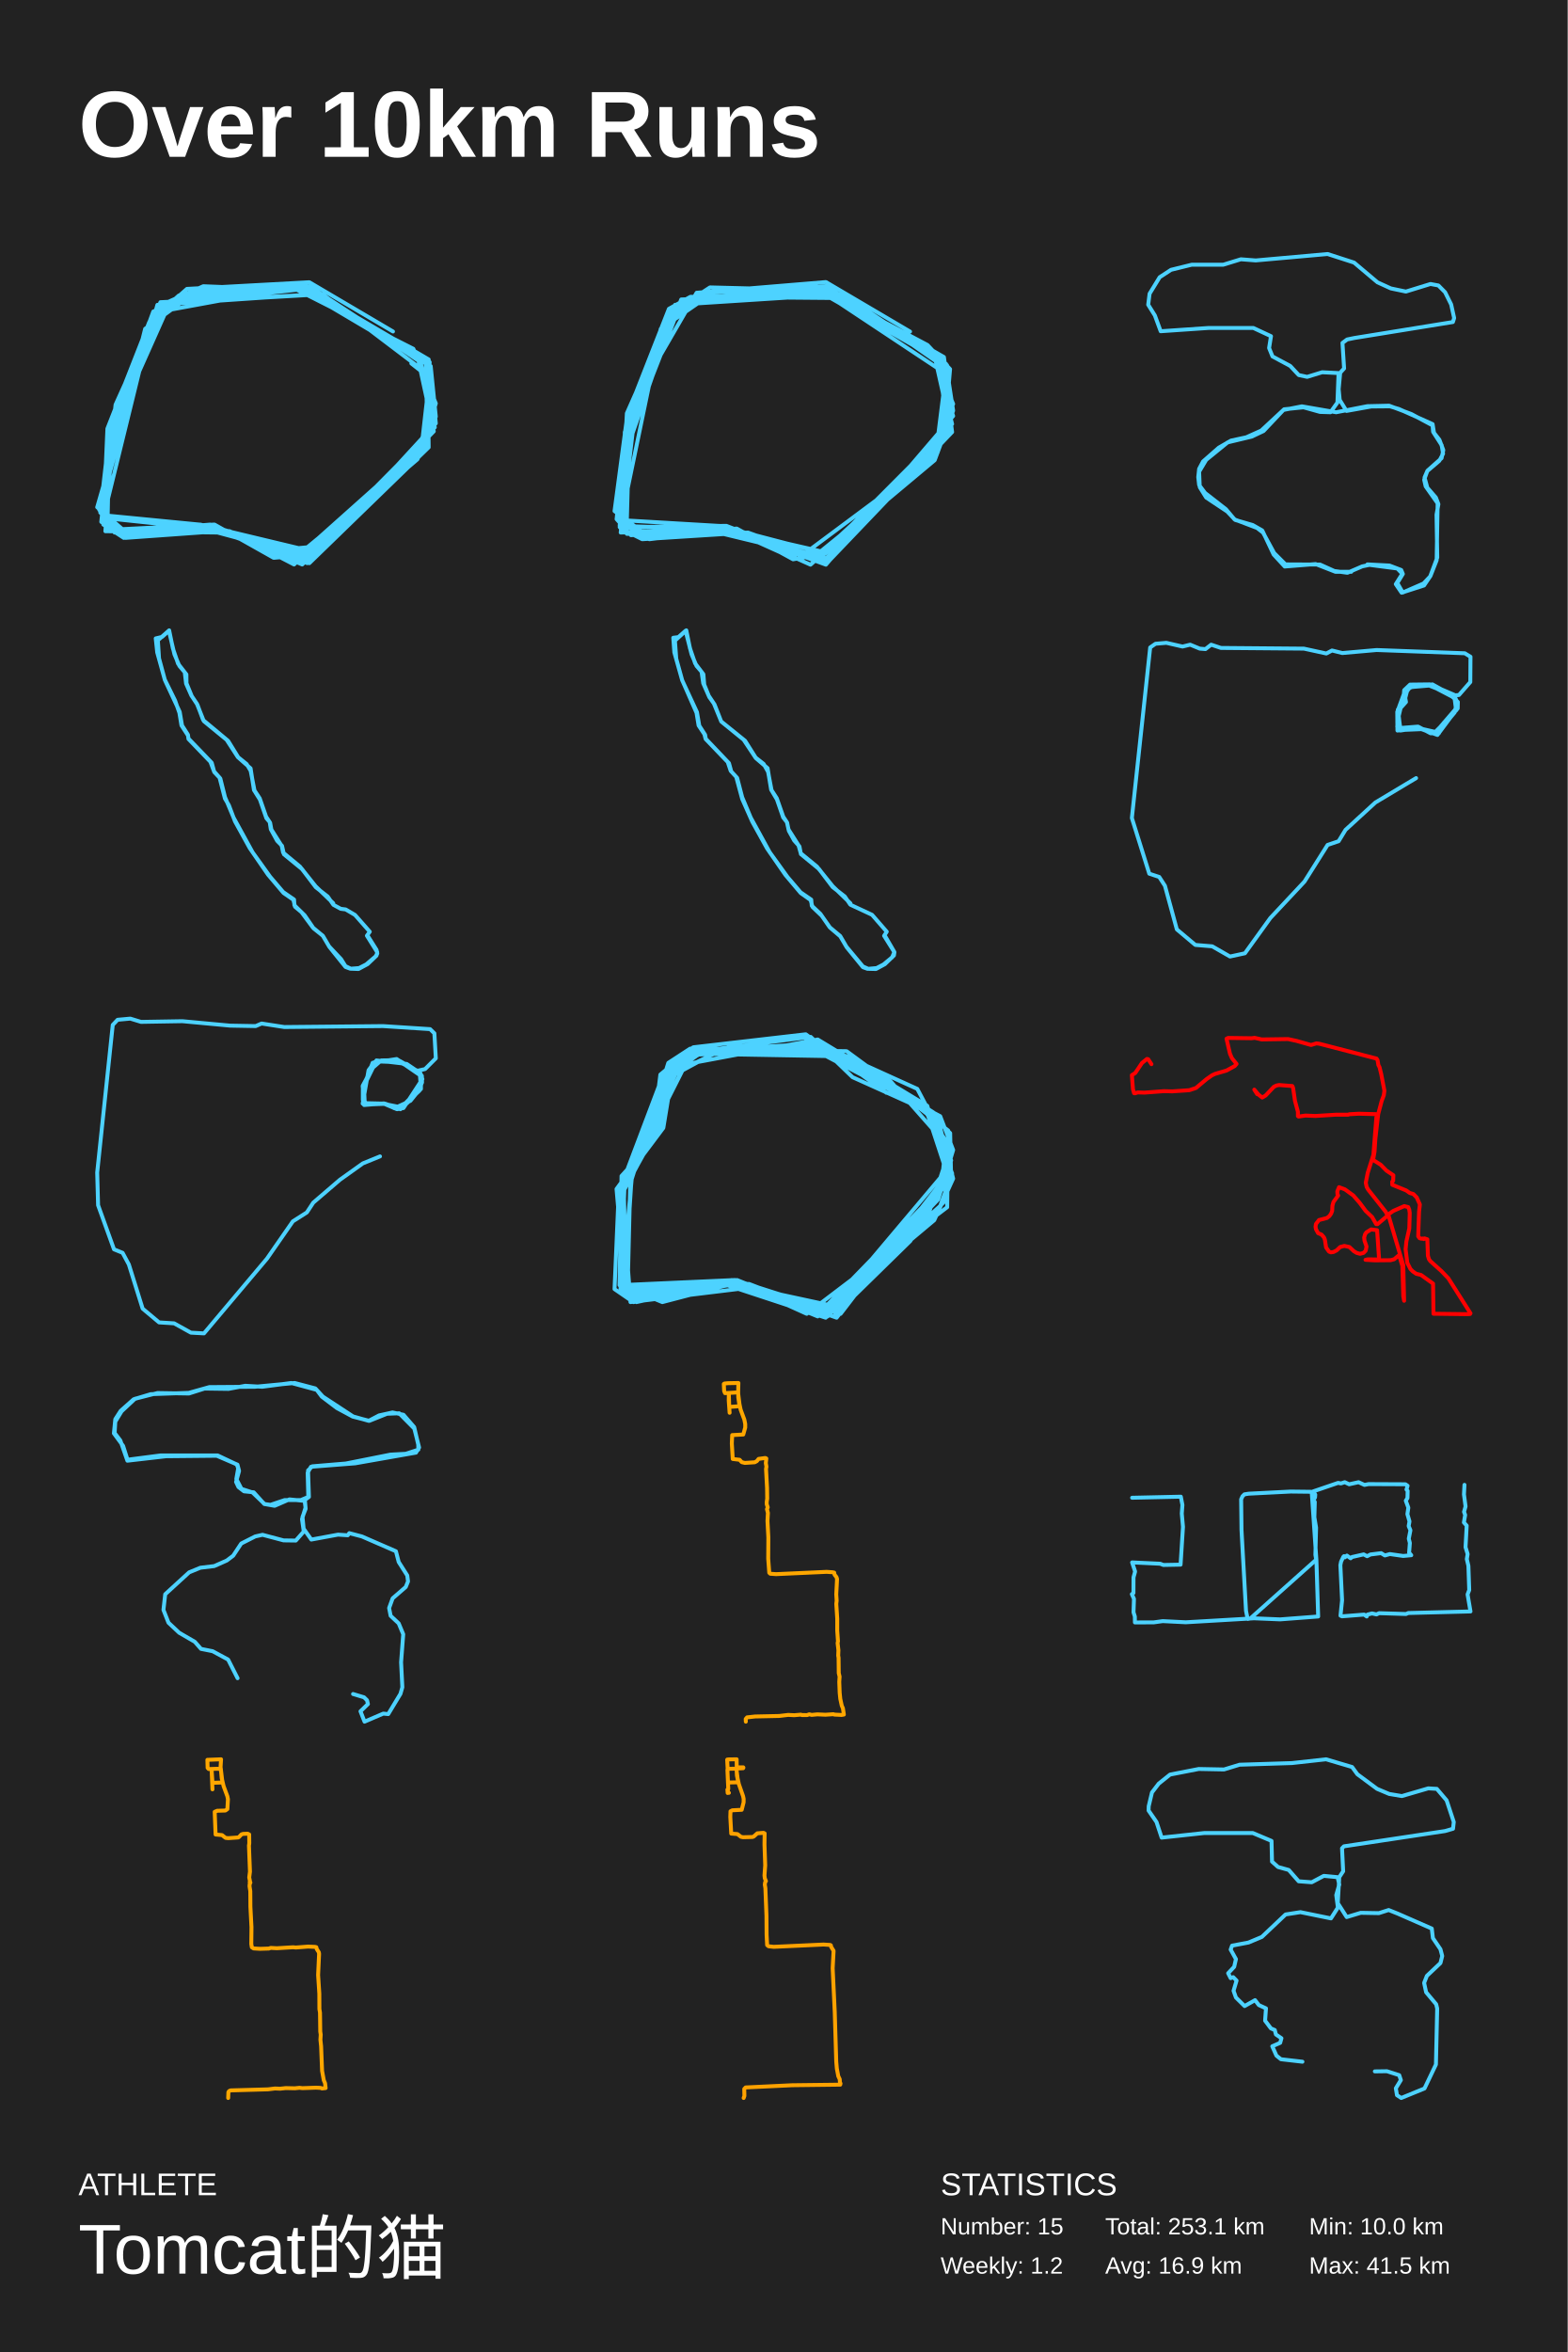
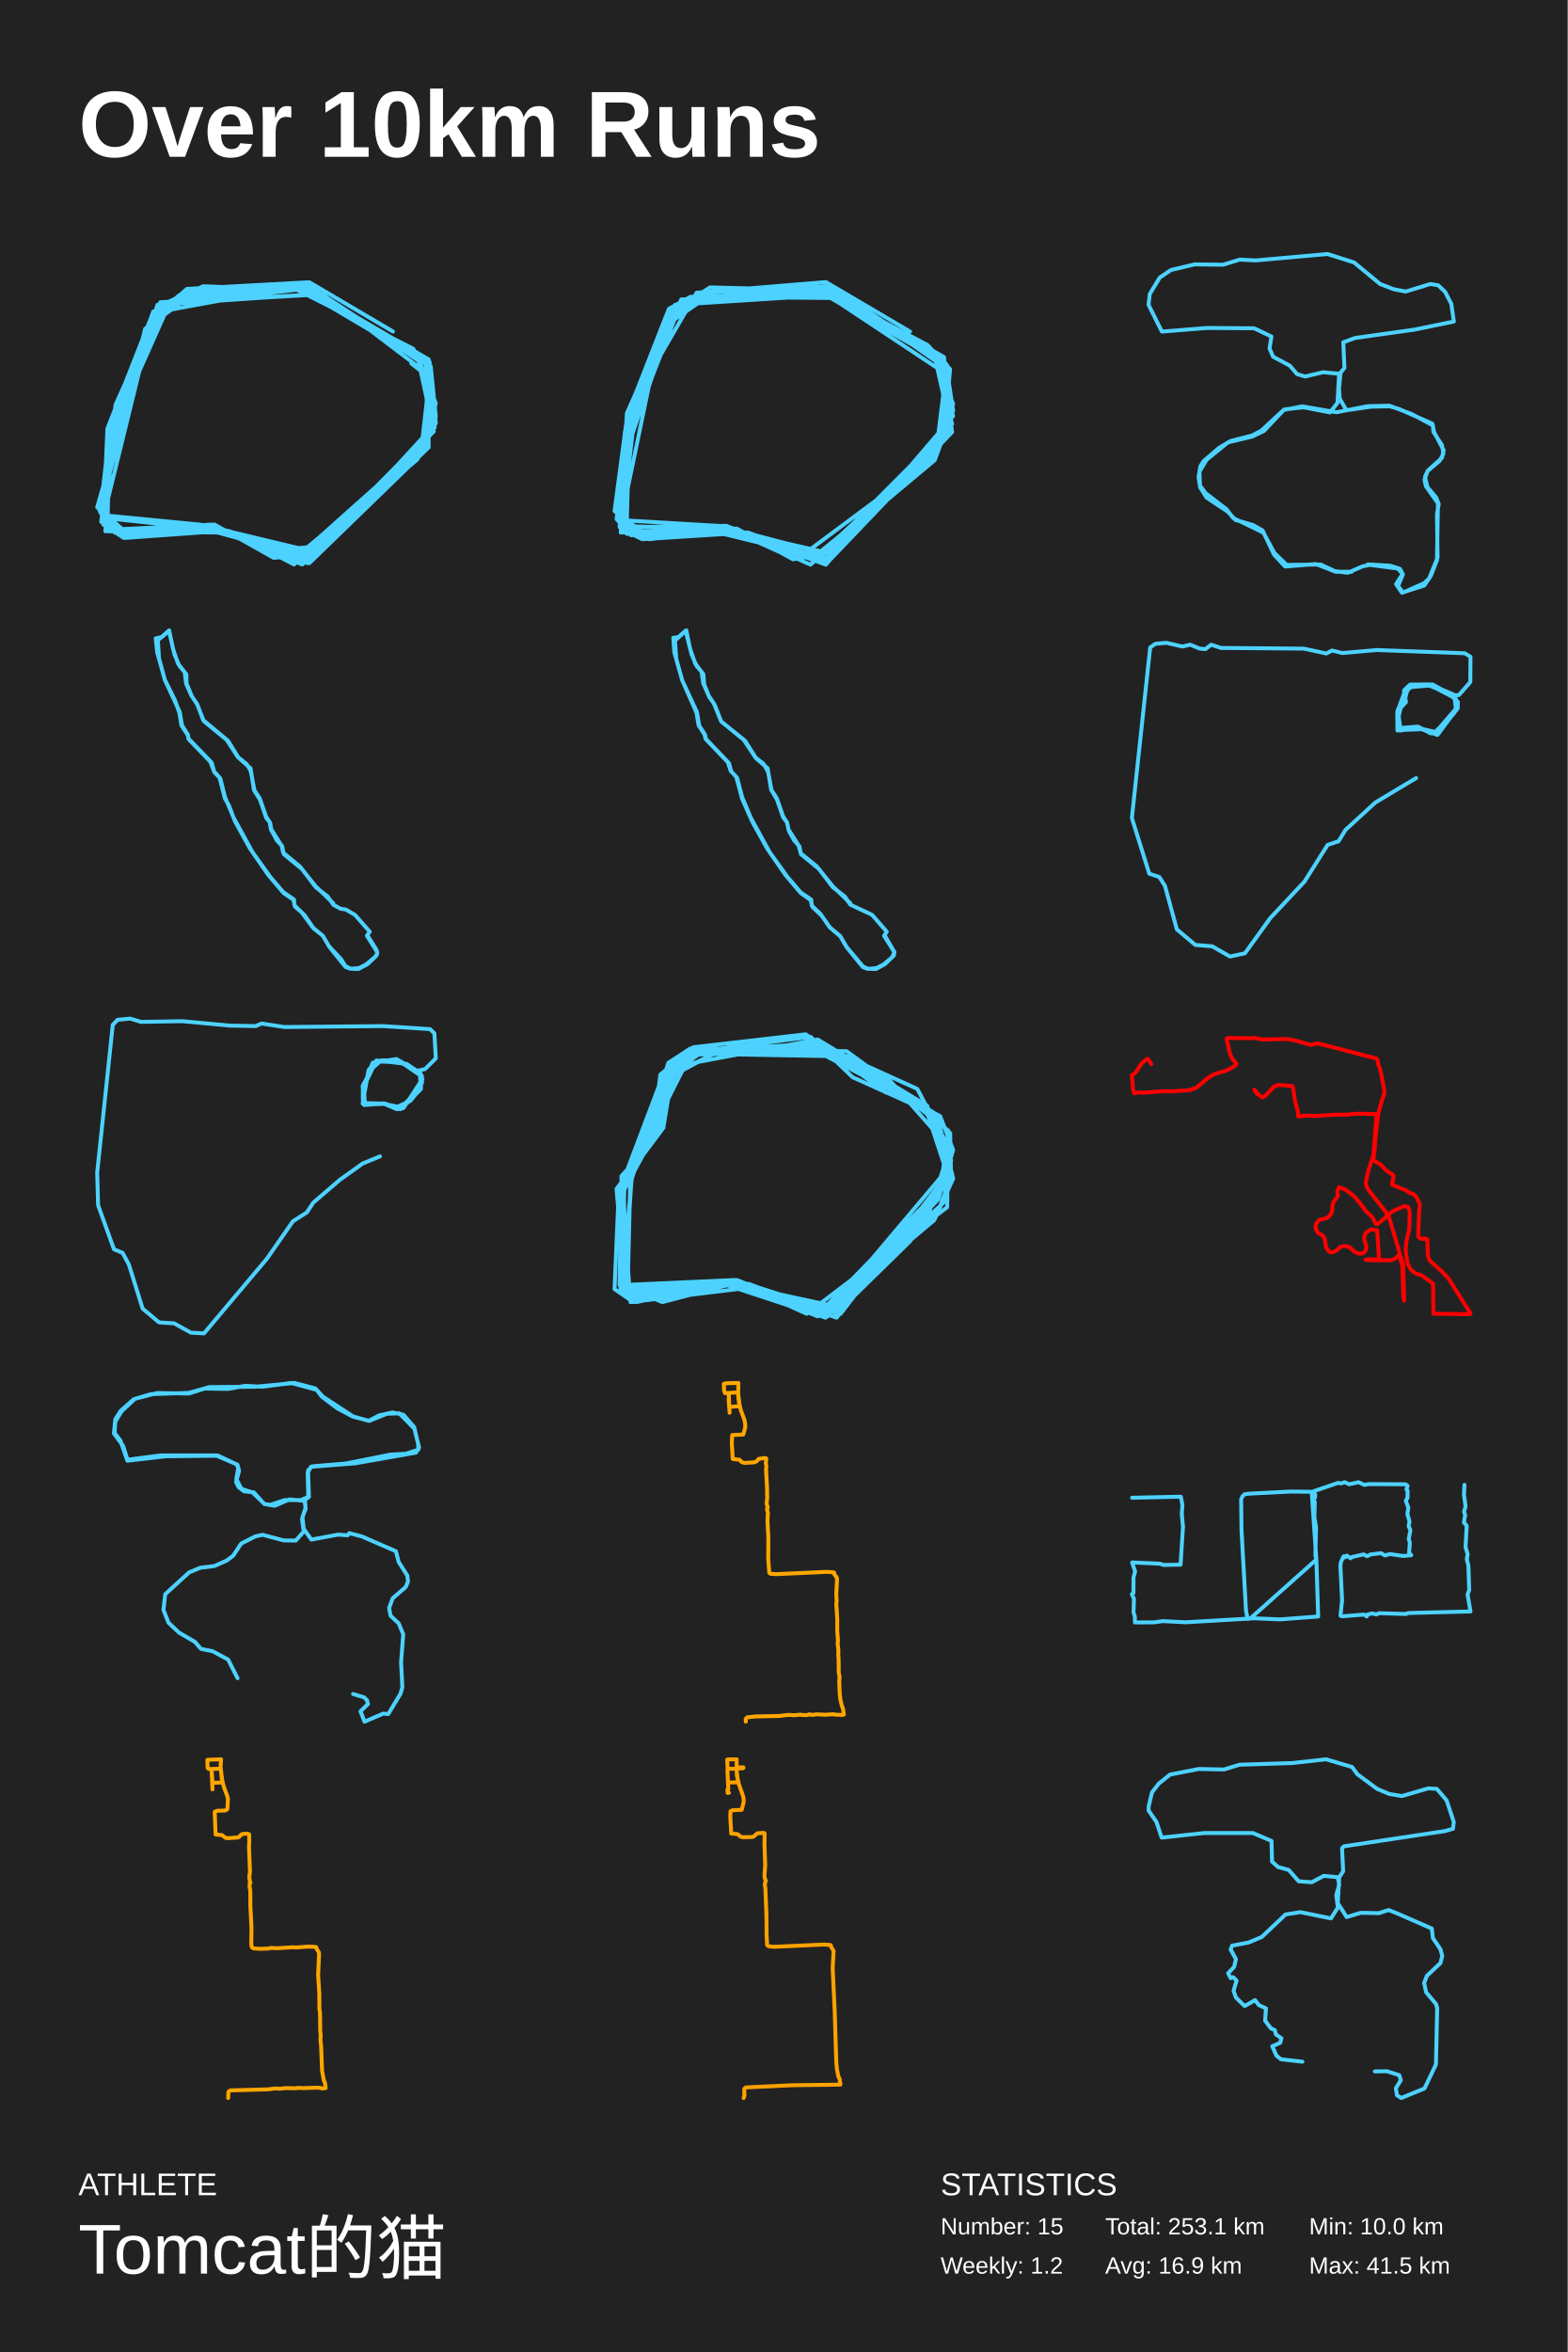
<svg xmlns="http://www.w3.org/2000/svg" baseProfile="full" height="300mm" version="1.1" viewBox="0,0,200,300" width="200mm">
  <defs />
  <rect fill="#222222" height="300" width="200" x="0" y="0" />
  <text fill="#FFFFFF" style="font-size:12px; font-family:Arial; font-weight:bold;" x="10" y="20">Over 10km Runs</text>
  <text fill="#FFFFFF" style="font-size:4px; font-family:Arial" x="10" y="280">ATHLETE</text>
  <text fill="#FFFFFF" style="font-size:9px; font-family:Arial" x="10" y="290">Tomcat的猫</text>
  <text fill="#FFFFFF" style="font-size:4px; font-family:Arial" x="120" y="280">STATISTICS</text>
  <text fill="#FFFFFF" style="font-size:3px; font-family:Arial" x="120" y="285">Number: 15</text>
  <text fill="#FFFFFF" style="font-size:3px; font-family:Arial" x="120" y="290">Weekly: 1.2</text>
  <text fill="#FFFFFF" style="font-size:3px; font-family:Arial" x="141" y="285">Total: 253.1 km</text>
  <text fill="#FFFFFF" style="font-size:3px; font-family:Arial" x="141" y="290">Avg: 16.9 km</text>
  <text fill="#FFFFFF" style="font-size:3px; font-family:Arial" x="167" y="285">Min: 10.0 km</text>
  <text fill="#FFFFFF" style="font-size:3px; font-family:Arial" x="167" y="290">Max: 41.5 km</text>
  <polyline fill="none" points="50.135,42.282 39.465,35.998 23.851,36.848 19.817,40.414 14.742,51.623 13.181,65.718 25.412,66.907 38.684,71.492 53.128,57.906 55.34,52.981 54.299,46.358 38.814,37.017 25.933,36.508 20.988,38.716 14.222,55.868 13.311,66.228 15.913,68.435 27.364,67.416 39.335,70.303 54.169,56.378 54.819,46.188 38.424,36.338 22.81,37.697 19.036,41.093 13.701,54.679 13.181,66.567 15.002,68.096 25.542,66.907 39.725,70.303 53.258,57.227 55.34,52.472 54.689,45.848 39.075,36.678 24.892,37.357 19.557,39.735 13.961,55.019 13.701,67.586 27.364,66.907 34.911,71.152 38.945,70.813 53.128,58.246 55.47,53.321 54.949,46.698 38.684,36.508 23.981,38.036 19.817,40.584 13.961,56.208 12.92,66.567 15.783,68.265 27.494,67.247 38.945,70.813 53.258,58.585 55.6,53.151 54.949,46.698 38.034,36.678 21.769,38.376 14.352,55.019 13.181,65.039 15.913,68.435 25.282,67.077 38.814,70.134 53.648,57.906 55.6,51.453 52.737,44.49 37.643,36.848 25.022,37.187 18.516,41.942 13.051,63.68 14.612,67.926 26.843,66.907 34,70.303 39.335,69.794 54.559,56.208 54.429,46.358 38.945,36.848 20.598,38.885 13.701,58.755 13.181,66.907 15.783,68.605 28.275,67.586 39.335,70.813 55.47,54.51 53.518,45.509 38.945,36.338 19.557,39.904 12.4,64.699 15.913,67.756 26.843,67.077 38.554,72.002 54.559,56.548 54.299,45.848 39.986,37.527 20.077,38.885 12.66,65.039 16.043,68.265 26.713,67.077 39.465,71.832 54.689,57.057 54.559,46.358 39.465,36.508 24.371,37.867 19.427,40.584 13.181,66.058 29.316,67.756 37.513,72.002 53.778,57.057 54.819,47.886 41.157,37.527 20.467,38.716 14.482,54.17 13.441,67.756 27.754,67.926 39.725,71.152 55.34,55.019 53.388,46.018 41.027,37.527 20.467,38.546 14.092,54 12.79,65.378 16.043,68.605 27.884,67.756 39.205,71.832 55.6,54 55.08,48.396 52.477,46.358" stroke="#4dd2ff" stroke-linecap="round" stroke-linejoin="round" stroke-width="0.5" />
  <polyline fill="none" points="116.102,42.296 105.367,35.975 88.873,37.342 80.364,52.035 79.971,66.387 91.622,67.071 105.105,71.513 119.375,57.503 121.338,51.864 120.029,46.055 104.189,37 90.575,36.658 86.647,39.221 79.971,56.307 79.055,66.387 82.065,68.608 93.193,67.583 100.393,70.829 105.629,70.317 120.422,56.136 121.207,47.08 118.327,44.005 103.796,36.316 90.836,37.171 85.731,39.734 79.971,52.719 79.185,67.241 91.753,67.071 104.844,70.488 119.375,56.99 121.338,52.206 120.422,45.543 104.975,36.658 90.313,37.342 85.207,40.075 79.709,55.111 79.447,67.754 82.851,68.779 93.978,67.412 101.178,71.342 105.236,70.658 119.375,58.015 120.815,46.568 104.058,36.487 89.265,38.196 85.469,40.93 80.102,54.427 79.055,67.071 93.847,67.583 103.927,71.513 119.244,58.699 121.6,52.377 120.684,46.397 106.676,37.512 88.48,37.854 85.338,40.075 80.495,53.231 79.055,65.533 81.673,68.608 92.015,67.412 104.713,70.317 118.196,59.382 121.6,51.523 118.72,44.518 106.153,37.512 91.229,37.171 84.291,41.955 79.055,67.241 92.669,67.071 102.356,70.829 119.113,58.357 121.469,52.89 120.16,46.226 104.451,36.829 86.385,38.879 79.447,58.87 79.185,67.412 81.935,68.779 95.418,67.925 104.451,71.171 121.469,54.086 119.244,45.372 107.462,37.512 86.124,38.879 79.971,53.402 78.4,65.191 82.065,67.925 93.062,67.412 103.404,72.025 119.636,57.674 121.076,47.935 105.367,37.512 86.909,38.196 79.709,56.307 78.662,66.216 80.495,68.266 92.931,67.412 105.629,71.684 121.469,55.111 120.291,46.055 105.367,36.487 89.658,38.025 85.338,40.417 79.709,56.819 79.316,66.558 81.149,67.754 93.193,67.583 105.367,72.025 121.6,53.06 119.375,45.884 106.676,37.512 88.349,38.025 85.469,39.734 81.149,51.523 79.185,67.925 90.836,67.754 105.629,71.342 121.338,54.769 119.375,46.055 107.855,38.025 88.087,37.854 85.338,39.392 79.971,53.06 79.971,68.096 94.109,68.096 105.891,71.342 120.945,55.282 119.767,46.055" stroke="#4dd2ff" stroke-linecap="round" stroke-linejoin="round" stroke-width="0.5" />
-   <polyline fill="none" points="174.452,71.988 177.266,72.135 178.762,72.702 178.971,73.206 178.264,74.361 178.955,75.579 181.609,74.424 182.461,73.521 183.362,71.106 183.266,65.646 183.507,64.302 183.185,63.462 182.092,62.202 181.738,60.9 182.108,60.039 183.909,58.443 184.134,57.414 183.636,56.091 182.944,55.209 182.767,54.096 178.457,52.164 177.315,51.828 174.934,51.849 171.782,52.416 170.914,51.009 170.785,49.644 170.978,47.544 171.476,46.997 171.267,43.742 171.862,43.301 172.779,43.112 185.356,41.075 185.517,40.571 185.131,38.827 184.359,37.273 183.507,36.412 182.494,36.223 179.357,37.189 177.443,36.79 175.739,36.013 172.747,33.492 169.369,32.4 160.202,33.219 158.304,33.072 156.052,33.765 152.031,33.765 149.394,34.416 147.946,35.362 146.66,37.462 146.483,38.869 147.335,40.235 148.075,42.251 154.203,41.831 159.896,41.831 162.148,42.881 161.907,44.393 162.341,45.464 164.609,46.682 165.686,47.838 166.764,48.069 168.678,47.481 170.769,47.586 170.624,51.345 169.739,52.584 168.404,52.542 166.298,51.954 163.821,52.206 160.91,54.915 158.996,55.776 157.05,56.196 155.489,57.099 153.479,58.863 152.98,59.808 152.868,60.858 152.98,61.866 153.736,62.874 156.406,64.953 157.5,66.255 160.379,67.347 161.135,67.935 162.55,70.539 163.998,71.988 168.404,72.009 170.222,72.828 171.895,73.059 173.792,72.24 174.709,72.051 178.264,72.513 178.907,73.185 178.071,74.508 178.811,75.6 181.673,74.676 182.494,73.458 183.282,71.463 183.41,64.197 181.882,62.034 181.689,61.194 182.092,60.081 183.619,58.779 184.102,57.876 183.925,56.784 182.831,55.083 182.767,54.264 180.065,52.815 177.218,51.744 174.436,51.807 170.463,52.584 166.088,51.828 163.74,52.29 161.199,54.978 159.687,55.692 156.615,56.427 153.881,58.653 152.98,60.165 153.061,62.139 153.881,63.462 156.567,65.247 157.58,66.318 159.816,66.969 161.038,67.662 162.486,70.728 163.901,72.261 167.842,71.946 170.367,72.933 172.393,72.933" stroke="#4dd2ff" stroke-linecap="round" stroke-linejoin="round" stroke-width="0.5" />
+   <polyline fill="none" points="174.492,71.988 177.371,72.156 178.609,72.555 178.979,73.269 178.352,74.739 178.995,75.579 181.697,74.382 182.341,73.752 183.402,71.106 183.322,65.583 183.547,64.302 183.225,63.462 182.116,62.139 181.794,60.837 182.148,60.039 183.965,58.401 184.174,57.414 182.968,55.146 182.727,54.033 178.433,52.143 177.291,51.828 174.926,51.87 171.774,52.332 170.922,50.862 170.825,49.602 171.018,47.544 171.517,46.934 171.372,43.658 172.868,43.112 180.475,42.041 185.477,41.012 185.155,38.764 184.367,37.231 183.483,36.391 182.486,36.223 179.333,37.189 177.821,36.895 176.068,36.223 172.739,33.471 169.345,32.4 160.194,33.219 158.151,33.114 156.044,33.765 152.409,33.723 149.386,34.437 147.954,35.404 146.684,37.504 146.523,38.869 148.228,42.293 154.002,41.831 160.001,41.873 162.204,42.923 161.963,44.456 162.429,45.506 164.552,46.64 165.469,47.712 166.499,48.027 168.782,47.481 170.841,47.67 170.632,51.387 169.683,52.605 166.29,51.954 163.829,52.227 160.902,54.936 159.744,55.545 157.025,56.238 155.497,57.141 153.551,58.821 153.133,59.472 152.908,60.858 153.069,61.908 153.825,62.916 156.495,64.974 157.315,66.066 161.175,67.935 162.59,70.539 164.15,72.051 168.493,72.009 170.31,72.849 171.935,73.059 173.833,72.24 174.749,72.051 178.304,72.513 178.947,73.185 178.111,74.508 178.851,75.6 181.714,74.676 182.534,73.458 183.322,71.463 183.451,64.197 181.923,62.034 181.73,61.194 182.132,60.081 183.66,58.779 184.142,57.876 183.965,56.784 182.872,55.083 182.807,54.264 180.105,52.815 177.258,51.744 174.476,51.807 170.503,52.584 166.129,51.828 163.78,52.29 161.239,54.978 159.727,55.692 156.655,56.427 153.921,58.653 153.021,60.165 153.101,62.139 153.921,63.462 156.607,65.247 157.62,66.318 159.856,66.969 161.078,67.662 162.526,70.728 163.941,72.261 167.882,71.946 170.407,72.933 172.433,72.933" stroke="#4dd2ff" stroke-linecap="round" stroke-linejoin="round" stroke-width="0.5" />
  <polyline fill="none" points="42.514,115.206 40.272,113.052 38.262,110.528 36.115,108.745 35.947,107.908 34.621,105.809 34.463,104.945 33.947,104.163 33.137,101.831 32.464,100.816 31.979,98.319 31.464,97.455 30.39,96.59 29.096,94.491 25.918,91.843 25.191,89.895 24.455,88.77 23.792,87.151 23.781,86.026 22.718,84.654 22.055,82.705 21.582,80.4 20.14,81.676 20.287,83.968 21.024,86.684 22.339,89.36 22.887,90.924 23.15,92.529 23.981,93.805 24.044,94.258 26.844,97.167 27.338,98.484 28.012,99.197 28.696,101.858 29.201,102.709 29.98,104.767 31.864,108.183 34.2,111.571 36.178,113.903 37.431,114.767 37.641,115.658 38.462,116.344 39.914,118.306 41.198,119.376 42.019,120.775 44.082,123.339 44.682,123.559 45.734,123.6 46.902,122.969 48.039,121.886 48.123,121.447 46.808,119.348 47.176,118.841 45.292,116.701 44.103,116.001 43.472,115.919 42.535,115.411 41.809,114.355 40.283,113.162 38.536,110.857 36.221,108.964 35.979,107.881 35.358,107.25 34.547,105.768 34.41,104.863 33.979,104.355 33.158,101.982 32.4,100.775 31.969,98.003 30.348,96.577 28.917,94.368 26.002,91.98 25.118,89.758 24.413,88.715 23.739,87.192 23.571,85.751 22.887,84.942 22.255,83.46 21.55,80.455 20.677,81.237 19.866,81.429 20.056,83.213 21.034,86.739 22.929,90.801 23.223,92.529 23.981,93.723 24.044,94.203 27.012,97.29 27.317,98.401 28.107,99.293 28.706,101.68 29.801,104.287 32.221,108.704 34.463,111.831 36.126,113.779 37.515,114.739 37.557,115.466 38.862,116.742 40.009,118.415 41.177,119.348 41.988,120.72 43.514,122.338 44.071,123.23 44.755,123.559 45.808,123.477 46.723,123.01 47.913,121.995 48.134,121.625 48.039,121.159 46.892,119.334" stroke="#4dd2ff" stroke-linecap="round" stroke-linejoin="round" stroke-width="0.5" />
  <polyline fill="none" points="108.496,115.217 106.232,113.035 104.211,110.524 102.158,108.836 101.874,107.821 100.59,105.79 100.421,104.925 99.926,104.171 99.095,101.81 98.431,100.781 97.989,98.448 97.421,97.433 96.41,96.637 95.052,94.482 92.01,92.025 91.157,89.857 90.42,88.745 89.841,87.318 89.736,86 88.683,84.614 88.02,82.679 87.557,80.4 86.104,81.718 86.272,84.01 87.03,86.755 88.862,90.927 89.125,92.533 89.862,93.645 90.02,94.262 92.841,97.199 93.22,98.325 93.926,99.093 94.684,101.906 95.979,104.816 97.863,108.219 100.211,111.608 102.158,113.913 103.421,114.805 103.653,115.683 104.832,116.808 105.895,118.318 107.201,119.429 108.022,120.829 110.096,123.367 110.664,123.573 111.748,123.6 112.885,122.983 114.043,121.871 114.107,121.46 112.791,119.36 113.128,118.839 111.254,116.685 108.485,115.395 107.769,114.339 106.232,113.145 104.485,110.84 102.179,108.946 101.99,107.958 101.326,107.217 100.642,105.982 100.39,104.871 99.916,104.267 99.116,101.961 98.379,100.726 97.926,97.982 96.421,96.692 94.873,94.358 92.02,92.039 91.073,89.733 90.494,88.924 89.715,87.153 89.504,85.684 88.862,84.943 88.23,83.461 87.462,80.455 86.546,81.265 85.893,81.347 86.03,83.214 87.03,86.769 88.915,90.831 89.21,92.561 89.957,93.727 90.041,94.235 92.999,97.337 93.294,98.407 94.042,99.217 94.684,101.687 95.779,104.294 98.2,108.713 100.463,111.855 102.137,113.817 103.495,114.75 103.558,115.519 104.664,116.561 105.843,118.263 107.19,119.388 107.99,120.76 110.085,123.271 110.769,123.573 111.833,123.477 112.706,123.024 113.822,122.105 114.096,121.419 112.928,119.415" stroke="#4dd2ff" stroke-linecap="round" stroke-linejoin="round" stroke-width="0.5" />
  <polyline fill="none" points="180.661,99.249 175.468,102.356 171.658,105.848 170.774,107.298 169.368,107.772 166.42,112.448 162.066,117.094 158.823,121.592 156.918,122.006 154.65,120.704 152.496,120.527 150.137,118.544 148.618,112.981 147.892,111.856 146.622,111.442 144.4,104.339 146.736,82.586 147.416,82.112 148.799,81.994 150.863,82.467 151.838,82.23 153.063,82.734 153.788,82.793 154.514,82.23 155.761,82.645 166.351,82.734 169.209,83.355 169.934,82.97 171.25,83.296 175.626,82.911 186.874,83.325 187.6,83.769 187.577,86.996 186.126,88.653 185.31,88.712 182.792,87.321 179.98,87.44 179.277,87.913 179.141,89.275 178.325,90.577 178.643,92.856 180.91,92.678 182.52,93.537 183.382,93.507 185.582,90.873 185.899,89.541 185.536,88.742 182.384,87.44 179.912,87.647 179.164,88.15 178.983,89.482 178.348,90.488 178.665,93.181 180.978,92.826 183.291,93.537 185.877,90.222 185.627,88.919 185.083,88.535 182.248,87.41 180.162,87.558 179.187,88.209 178.257,92.116 178.529,92.945 181.069,92.856 183.45,93.625 184.176,92.205 185.967,90.37 185.99,89.541 185.378,88.919 182.43,87.38 179.89,87.469 179.346,87.854 178.461,90.251 178.438,93.122 180.57,92.737 183.563,93.537 184.471,91.879 185.809,90.577 185.809,89.334 184.924,88.564 182.634,87.44 179.98,87.469 179.209,88.623 179.368,89.541 178.257,90.784 178.28,93.181 181.182,92.915 183.042,93.537 185.74,90.399 185.514,88.623 182.407,87.292 179.89,87.321 179.141,88.032 179.028,89.482 178.325,90.518 178.574,92.974 180.91,92.856 183.11,93.359 185.514,90.962 185.854,89.778 185.604,88.949 182.747,87.292 179.618,87.706 179.141,89.571 178.484,90.281 178.257,92.678 178.529,93.122 181.341,93.004 183.382,93.744 185.831,90.458 185.899,89.541" stroke="#4dd2ff" stroke-linecap="round" stroke-linejoin="round" stroke-width="0.5" />
  <polyline fill="none" points="48.48,147.499 46.289,148.393 43.368,150.478 39.968,153.396 39.146,154.647 37.366,155.779 34.057,160.544 26.024,170.074 24.358,169.984 22.213,168.793 20.296,168.674 18.197,166.917 16.439,161.288 15.641,159.799 14.545,159.353 12.514,153.724 12.4,149.554 14.385,130.731 15.002,130.075 16.622,129.926 17.991,130.343 23.263,130.254 29.356,130.82 32.619,130.879 33.372,130.552 36.271,130.999 48.868,130.879 54.87,131.267 55.417,131.803 55.6,134.99 54.231,136.36 53.181,136.598 50.557,135.139 47.841,135.466 46.38,138.624 46.54,140.708 49.119,140.768 51.036,141.453 53.683,138.862 53.774,137.164 50.602,135.079 47.544,135.556 46.426,138.475 46.54,140.857 49.073,140.798 50.42,141.304 52.359,140.411 53.706,138.743 53.66,137.194 50.762,135.198 47.795,135.466 47.019,136.509 46.266,140.768 49.028,140.798 50.648,141.483 51.469,141.334 53.888,137.641 53.637,136.896 51.88,135.705 48.023,135.258 46.266,138.504 46.449,140.947 48.982,140.738 51.081,141.483 53.706,138.892 53.546,136.777 50.99,135.317 48.434,135.317 47.362,136.032 46.289,139.011 46.289,140.292 46.768,140.887 48.959,140.798 51.196,141.245 53.546,138.862 53.82,138.087 53.569,136.956 51.127,135.496 47.978,135.377 46.38,138.624 46.54,140.917 49.096,140.768 51.15,141.423 52.702,139.994 53.843,138.087 53.82,137.224 53.295,136.598 50.442,135.228 48.64,135.258 47.362,136.36 46.449,138.207 46.312,140.232 46.814,140.857 49.165,140.798 50.328,141.364 51.196,141.274 53.5,139.13 53.729,137.67" stroke="#4dd2ff" stroke-linecap="round" stroke-linejoin="round" stroke-width="0.5" />
  <polyline fill="none" points="113.087,139.387 102.795,131.924 88.438,133.583 84.245,137.065 83.228,145.191 79.544,151.824 79.544,164.096 93.647,163.598 107.242,167.412 120.075,151.493 120.711,145.523 117.026,140.382 104.574,133.085 87.802,134.08 84.245,137.894 83.991,143.533 79.544,151.161 79.416,164.593 81.322,165.92 93.012,163.598 105.591,167.91 119.44,152.653 121.346,148.01 119.44,142.704 105.591,133.914 88.565,133.914 84.626,137.065 83.609,144.362 79.162,152.653 79.289,164.759 81.449,165.422 91.741,163.432 107.115,166.749 120.711,150.332 119.44,142.206 108.767,137.397 103.431,132.256 89.2,134.08 84.626,136.899 83.355,145.523 79.289,150 79.035,163.93 93.774,163.267 105.082,166.915 120.711,150.829 120.329,145.523 113.595,137.894 102.414,132.256 87.929,134.578 79.162,152.653 80.052,164.759 93.52,163.432 106.734,168.076 120.965,149.668 118.296,141.045 104.32,132.588 86.659,135.904 79.416,151.658 80.052,164.261 84.499,166.086 92.758,163.93 105.336,168.076 119.694,152.985 121.6,146.684 119.948,142.372 104.828,134.412 93.52,133.251 84.88,137.397 84.245,144.03 78.654,151.658 79.798,164.759 91.233,163.432 105.336,167.578 120.711,149.337 118.042,141.211 104.828,133.583 89.708,134.08 84.753,137.563 84.499,143.035 78.908,152.653 78.4,164.427 80.814,166.086 94.791,163.598 107.242,167.578 121.219,149.337 119.059,141.874 107.751,134.744 89.073,134.412 85.769,136.899 84.626,143.864 79.162,151.161 79.162,162.272 81.704,165.754 92.885,163.764 105.591,167.246 121.346,150.498 121.219,144.528 116.772,140.216 103.812,133.914 90.216,133.914 85.769,136.402 80.687,149.337 79.289,164.593 95.553,163.764 106.353,167.91 120.584,153.151 120.965,146.352 117.026,138.889 105.336,133.583 88.056,134.578 80.433,149.668 80.052,165.256 93.393,163.267 102.922,167.578 120.838,153.98 120.965,144.196 109.275,135.075 102.795,133.251 90.979,134.412 84.245,138.06 79.544,150.498 79.925,164.593 94.282,163.598 106.988,167.246 116.136,158.292 120.965,149.834 119.313,142.538 105.845,133.749 89.708,133.749 85.642,137.065 79.289,150.829 80.433,166.086 95.426,164.261 104.32,167.91 119.948,153.814 121.473,149.668 118.169,141.543 108.005,134.08 88.056,133.749 85.261,135.573 80.56,150.498 79.671,164.261 92.885,163.432 105.336,167.246 119.186,155.638 121.6,150.332 119.694,142.869 107.369,134.412 87.421,134.246 79.671,151.327 79.162,164.427 81.195,166.086 94.028,163.267 104.701,167.578 118.042,156.136 120.584,148.342" stroke="#4dd2ff" stroke-linecap="round" stroke-linejoin="round" stroke-width="0.5" />
  <polyline fill="none" points="146.896,135.736 146.483,135.104 146.323,135.073 145.69,135.584 144.829,136.864 144.4,137.136 144.54,138.927 144.68,139.433 144.765,139.46 145.157,139.339 145.998,139.366 148.482,139.178 149.544,139.204 151.727,139.057 152.576,138.775 153.934,137.637 154.627,137.156 155.016,136.974 156.47,136.551 157.523,135.976 157.756,135.705 157.163,134.973 156.911,134.388 156.474,132.487 156.682,132.388 159.687,132.43 160.059,132.377 160.961,132.581 164.326,132.534 165.399,132.764 167.254,133.291 167.951,133.083 168.319,133.13 175.622,135.026 175.75,135.245 175.847,135.84 175.999,136.133 176.219,137.042 176.616,139.125 176.54,139.7 176.271,140.426 175.823,142.112 175.462,145.308 175.358,146.9 175.174,147.95 176.147,148.566 176.892,149.323 177.761,149.903 177.737,150.597 177.609,150.733 177.621,151.119 179.4,151.845 179.857,152.168 180.309,152.299 180.738,152.732 181.142,153.63 181.038,154.559 180.93,157.686 181.098,157.931 181.339,158.004 181.523,157.973 181.627,158.046 181.735,157.957 182.096,158.077 182.168,160.175 182.304,160.614 182.476,160.854 183.891,162.127 184.776,163.051 187.6,167.513 187.548,167.602 187.135,167.623 182.877,167.57 182.825,163.724 181.287,162.623 180.666,162.467 180.229,162.159 179.937,161.861 179.536,161.063 179.324,159.346 179.42,158.354 179.792,156.699 179.849,154.737 179.792,154.303 179.66,153.969 179.151,153.839 177.749,154.455 177.104,154.904 179.027,161.397 179.131,165.916 179.027,165.337 178.907,161.465 178.491,160.092 177.87,160.614 177.417,160.739 175.37,160.76 174.208,160.692 174.517,160.63 175.875,160.65 175.939,160.593 175.686,156.913 174.929,156.814 174.32,157.185 174.148,157.435 174.036,157.842 174.076,158.239 174.336,158.996 174.228,159.528 173.944,159.815 173.507,159.925 173.078,159.81 172.706,159.58 172.145,159.053 171.5,158.918 170.967,159.059 170.523,159.487 170.13,159.69 169.79,159.742 169.545,159.638 169.177,159.111 169.024,158.124 168.908,157.832 168.604,157.477 168.159,157.289 167.887,156.793 167.831,156.48 167.883,156.12 168.271,155.619 169.281,155.358 169.601,155.112 169.818,154.804 169.954,154.444 169.986,153.787 170.118,153.312 170.719,152.487 170.631,152.346 170.611,151.959 170.831,151.427 171.576,151.704 172.65,152.481 173.467,153.426 174.224,154.45 175.053,155.238 175.57,156.141 175.738,156.141 177.024,155.06 176.78,154.564 174.541,151.73 174.356,151.401 174.24,150.863 174.485,149.605 175.214,147.297 175.594,142.494 175.662,142.3 175.594,142.112 173.359,142.055 172.129,142.123 172.009,142.18 170.427,142.18 167.823,142.342 166.545,142.29 165.664,142.42 165.583,142.358 165.583,141.804 165.211,140.426 164.966,138.749 164.866,138.525 163.176,138.394 162.823,138.467 162.507,138.629 161.465,139.731 161.029,139.992 160.556,139.621 160.019,138.984 160.384,139.559" stroke="red" stroke-linecap="round" stroke-linejoin="round" stroke-width="0.5" />
  <polyline fill="none" points="45.041,216.072 46.441,216.492 46.827,216.87 46.939,217.353 45.99,218.277 46.505,219.6 48.901,218.571 49.529,218.634 51.089,216.051 51.33,215.211 51.169,212.019 51.443,208.449 50.864,207.063 49.834,206.097 49.641,205.11 50.092,203.871 51.764,202.422 52.054,201.708 51.957,200.952 50.864,199.23 50.51,197.865 46.167,195.975 44.559,195.555 44.366,195.828 43.127,195.744 39.718,196.374 38.737,194.988 38.592,193.476 38.994,192.447 38.897,191.313 39.412,190.934 39.3,187.553 39.846,187.028 44.125,186.671 49.818,185.537 51.764,185.432 53.373,184.907 53.357,184.256 52.842,182.029 51.475,180.454 50.075,180.16 48.355,180.538 47.036,181.231 45.041,180.664 41.197,178.143 40.232,177.093 37.595,176.4 32.528,176.883 26.706,176.925 24.085,177.66 19.227,177.828 17.056,178.479 15.399,179.95 14.708,181.021 14.531,182.827 15.705,184.424 16.268,186.188 20.482,185.642 27.768,185.642 30.212,186.797 30.389,187.28 30.148,188.645 30.807,189.905 32.223,190.367 33.751,191.838 34.507,191.943 36.324,191.334 38.383,191.334 39.332,190.934 39.251,187.847 39.669,187.091 45.315,186.65 53.067,185.285 53.469,184.634 52.858,182.218 50.928,180.265 49.368,180.328 47.116,181.231 44.993,180.685 42.967,179.593 41.053,178.143 40.409,177.282 37.16,176.4 33.461,176.883 31.29,176.757 29.151,177.156 26.095,177.114 24.101,177.744 20.096,177.681 17.217,178.416 15.512,180.013 14.708,181.336 14.627,182.785 15.351,183.73 16.252,186.314 21.173,185.747 27.655,185.684 30.293,186.818 30.502,187.616 30.116,189.023 30.421,189.674 31.129,190.22 32.368,190.346 33.719,191.838 35.037,192.069 36.919,191.249 38.865,191.439 38.978,192.3 38.528,193.77 38.753,195.345 37.739,196.5 36.179,196.479 33.493,195.765 32.561,195.975 30.775,196.878 29.746,198.432 28.942,199.041 27.333,199.755 25.564,199.965 24.133,200.553 21.077,203.346 20.852,205.341 21.495,206.979 22.862,208.26 24.857,209.415 25.645,210.318 27.124,210.612 29.103,211.683 30.309,214.056" stroke="#4dd2ff" stroke-linecap="round" stroke-linejoin="round" stroke-width="0.5" />
  <polyline fill="none" points="95.149,219.6 95.135,219.254 95.31,219.053 96.331,218.939 99.409,218.874 100.551,218.738 101.329,218.777 102.179,218.703 102.283,218.755 102.968,218.76 103.246,218.659 103.545,218.738 104.277,218.668 105.298,218.716 106.342,218.646 106.432,218.698 107.362,218.742 107.658,218.694 107.537,217.898 107.386,217.552 107.201,216.69 107.124,215.919 107.07,214.523 107.114,213.862 107.006,213.402 106.983,211.446 106.936,211.174 106.963,210.483 106.859,209.581 106.906,209.344 106.812,207.996 106.812,206.464 106.691,204.576 106.738,204.178 106.688,203.359 106.788,201.415 106.721,201.17 106.469,200.85 106.422,200.587 106.214,200.543 105.462,200.491 99.01,200.784 98.268,200.732 98.14,200.609 98.006,198.818 98.023,196.103 97.912,193.996 97.966,192.975 97.848,192.498 97.945,192.266 97.821,191.871 97.814,191.604 97.878,191.144 97.858,189.777 97.727,187.381 97.778,187.07 97.7,186.623 97.767,186.032 97.633,185.966 96.78,186.084 96.552,186.369 96.284,186.514 95.021,186.597 94.625,186.496 94.357,186.198 93.48,186.093 93.363,184.113 93.41,183.048 94.823,182.973 95.072,182.084 95.072,181.637 94.958,181.067 94.488,179.801 94.34,179.095 94.169,177.706 94.202,176.4 92.886,176.426 92.43,176.466 92.342,176.527 92.383,177.421 92.493,177.697 94.088,177.605 94.179,177.693 94.189,178.236 94.353,179.363 93.158,179.446 93.054,179.428 93.027,179.297 92.98,177.741 92.97,178.648 93.081,180.2" stroke="#ffa700" stroke-linecap="round" stroke-linejoin="round" stroke-width="0.5" />
  <polyline fill="none" points="144.432,191.039 150.645,190.902 150.848,191.957 150.767,193.054 150.92,194.752 150.613,199.572 148.413,199.614 148.016,199.456 144.432,199.287 144.813,200.448 144.61,201.196 144.602,203.19 144.4,203.337 144.667,203.939 144.61,205.647 144.78,206.195 144.788,206.944 147.199,206.934 148.34,206.775 151.276,206.923 159.989,206.417 163.314,206.554 168.168,206.185 167.942,198.981 167.343,190.279 164.673,190.248 159.293,190.522 158.76,190.606 158.517,190.849 158.339,191.239 158.387,195.163 158.962,205.468 159.172,206.501 159.512,206.438 167.917,198.939 167.812,198.317 167.901,194.847 167.683,193.528 167.739,191.566 167.561,191.292 167.764,191.018 167.796,190.638 167.537,190.227 170.716,189.14 171.064,189.214 171.558,189.056 172.124,189.32 173.321,189.056 174.074,189.404 174.6,189.298 179.3,189.32 179.575,189.509 179.437,189.995 179.583,190.163 179.559,191.081 179.348,191.419 179.672,192.305 179.551,193.127 179.818,194.056 179.712,194.657 179.939,195.184 179.729,196.26 179.866,196.809 179.769,198.043 180.044,198.37 179.017,198.465 177.31,198.222 176.679,198.401 176.201,198.106 174.842,198.275 174.413,198.496 173.969,198.264 172.48,198.602 172.31,198.76 171.833,198.412 171.574,198.644 171.469,198.486 171.38,198.57 171.089,199.192 171,199.635 171.218,204.118 171.016,206.079 171.202,206.164 174.033,205.942 174.365,206.185 174.462,205.942 175.036,205.795 175.611,205.921 175.942,205.763 179.373,205.868 179.664,205.742 187.6,205.542 187.228,203.369 187.438,202.81 187.333,199.72 187.131,198.865 187.236,198.222 186.969,197.347 187.115,194.594 186.759,194.193 186.92,193.233 186.775,192.843 186.969,192.147 186.767,190.617 186.831,189.393" stroke="#4dd2ff" stroke-linecap="round" stroke-linejoin="round" stroke-width="0.5" />
  <polyline fill="none" points="29.11,267.6 29.137,266.849 29.243,266.71 29.426,266.632 34.193,266.498 35.075,266.389 35.744,266.415 36.45,266.337 37.605,266.363 38.214,266.302 38.564,266.346 40.318,266.285 40.911,266.316 41.07,266.385 41.543,266.333 41.47,265.721 41.307,265.33 41.09,264.15 40.964,260.99 40.877,260.174 40.917,259.523 40.857,259.124 40.824,256.719 40.748,256.255 40.738,254.297 40.584,251.918 40.708,249.221 40.678,249.021 40.418,248.613 40.351,248.366 40.188,248.327 39.313,248.288 37.728,248.409 37.395,248.374 35.318,248.5 34.533,248.457 34.306,248.539 33.164,248.574 32.352,248.526 32.126,248.379 32.059,247.958 32.083,245.821 31.946,243.215 31.933,241.222 31.836,240.601 31.856,240.305 31.946,240.127 31.853,240.075 31.896,239.967 31.796,239.472 31.89,238.729 31.76,235.414 31.803,235.106 31.79,233.985 31.59,233.89 31.011,233.916 30.801,233.981 30.485,234.32 30.375,234.372 29.12,234.459 28.777,234.424 28.328,234.068 27.505,233.994 27.389,231.1 27.708,230.966 28.757,230.935 29.007,230.753 29.08,229.493 29.007,229.123 28.524,227.816 28.338,227.02 28.141,225.386 28.201,224.4 26.457,224.47 26.487,225.495 26.63,225.643 27.755,225.608 28.178,225.656 28.284,226.812 28.394,227.272 28.281,227.359 27.109,227.403 26.996,225.765 27.106,228.233" stroke="#ffa700" stroke-linecap="round" stroke-linejoin="round" stroke-width="0.5" />
  <polyline fill="none" points="94.872,267.6 94.967,267.334 94.947,266.449 95.125,266.256 101.057,265.973 107.197,265.9 107.23,265.749 107.157,265.629 107.131,265.213 106.943,264.813 106.762,263.851 106.686,262.967 106.495,256.653 106.229,251.052 106.347,248.831 106.031,248.315 106.001,248.13 105.912,248.079 105.059,248.027 98.706,248.32 98.037,248.246 97.869,248.1 97.8,246.786 97.783,244.358 97.645,240.843 97.572,240.383 97.615,240.078 97.714,239.94 97.569,239.571 97.53,239.218 97.622,237.933 97.53,235.255 97.549,233.85 97.411,233.777 96.617,233.841 96.156,234.25 96.001,234.31 94.793,234.34 94.526,234.288 94.084,233.94 93.287,233.876 93.169,231.752 93.192,231.03 93.426,230.905 94.625,230.841 94.868,229.886 94.872,229.448 94.799,229.099 94.262,227.565 94.104,226.851 93.979,225.875 93.982,225.66 94.042,225.578 94.806,225.539 94.842,225.466 94.819,225.423 93.989,225.432 93.979,224.4 92.981,224.413 92.78,224.434 92.77,224.477 92.833,225.617 93.903,225.595 93.966,225.647 94.015,226.468 94.177,227.272 94.091,227.337 92.872,227.363 92.8,225.746 92.912,228.188 92.839,228.291 92.885,228.601 92.994,228.678 92.823,228.584 92.8,228.265 92.833,228.7" stroke="#ffa200" stroke-linecap="round" stroke-linejoin="round" stroke-width="0.5" />
  <polyline fill="none" points="175.398,264.208 176.937,264.187 178.509,264.69 178.717,265.318 178.076,266.365 178.22,267.244 178.765,267.6 181.732,266.386 183.191,263.329 183.352,256.189 183.223,255.644 181.941,254.116 181.684,252.922 182.037,252.022 183.769,250.389 183.993,249.488 183.769,248.63 182.806,247.206 182.662,245.991 178.316,244.086 177.162,243.625 175.911,244.023 173.601,243.981 171.805,244.525 170.667,242.745 170.859,239.437 171.356,238.683 171.212,235.751 171.452,235.5 184.362,233.552 185.372,233.259 185.469,232.4 184.554,229.636 183.304,228.17 182.213,228.107 178.845,229.091 177.226,228.819 175.686,228.17 173.168,226.306 172.495,225.384 169.175,224.4 164.813,224.882 158.142,225.091 156.153,225.698 152.93,225.636 149.274,226.348 147.83,227.5 146.964,228.631 146.547,230.39 146.531,230.934 147.542,232.4 148.199,234.39 153.636,233.803 159.826,233.803 162.215,234.809 162.279,237.447 163.049,238.138 164.412,238.515 165.679,239.96 167.347,240.086 168.887,239.269 170.651,239.437 170.859,240.379 170.474,241.719 170.683,243.311 169.801,244.693 165.904,243.897 164.011,244.19 160.981,247.059 159.281,247.771 157.18,248.169 157.003,248.672 157.677,249.886 157.452,250.87 156.683,251.687 157.003,252.315 157.324,252.189 157.757,252.629 157.372,253.927 157.677,254.786 158.783,255.875 160.115,255.121 160.596,255.749 161.51,256.168 161.397,257.738 162.135,258.722 162.632,258.932 162.777,259.497 163.482,259.979 163.322,260.565 162.312,261.005 162.841,262.198 163.418,262.659 166.16,262.973" stroke="#4dd2ff" stroke-linecap="round" stroke-linejoin="round" stroke-width="0.5" />
</svg>
